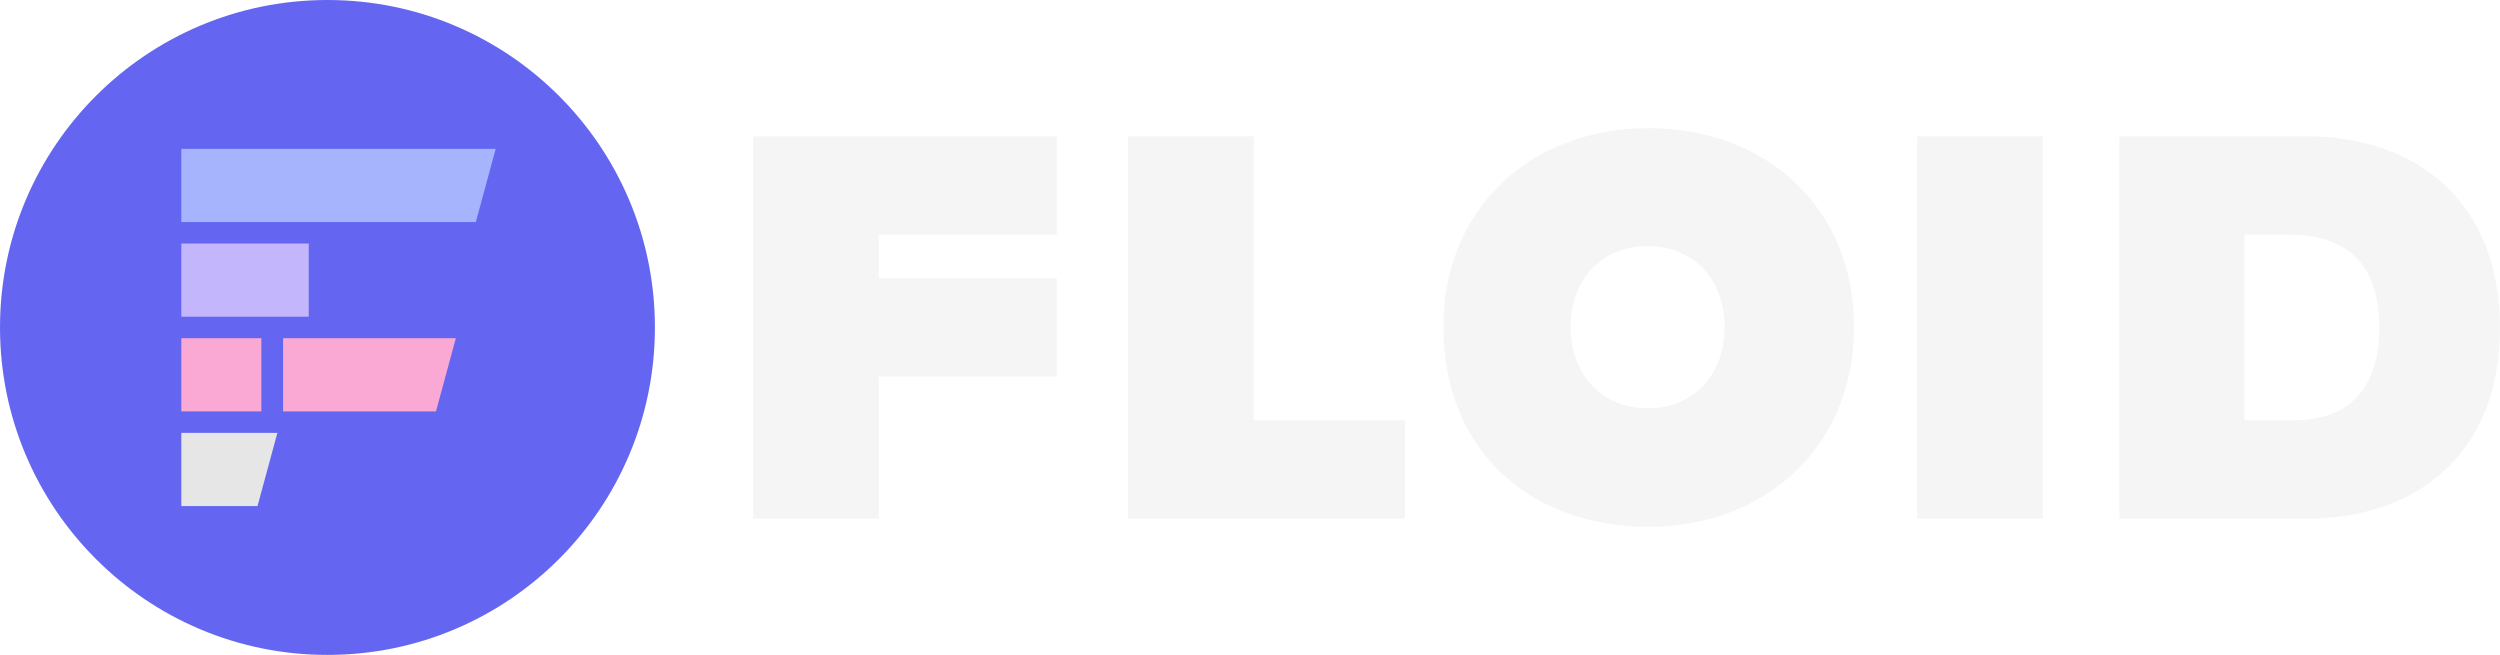
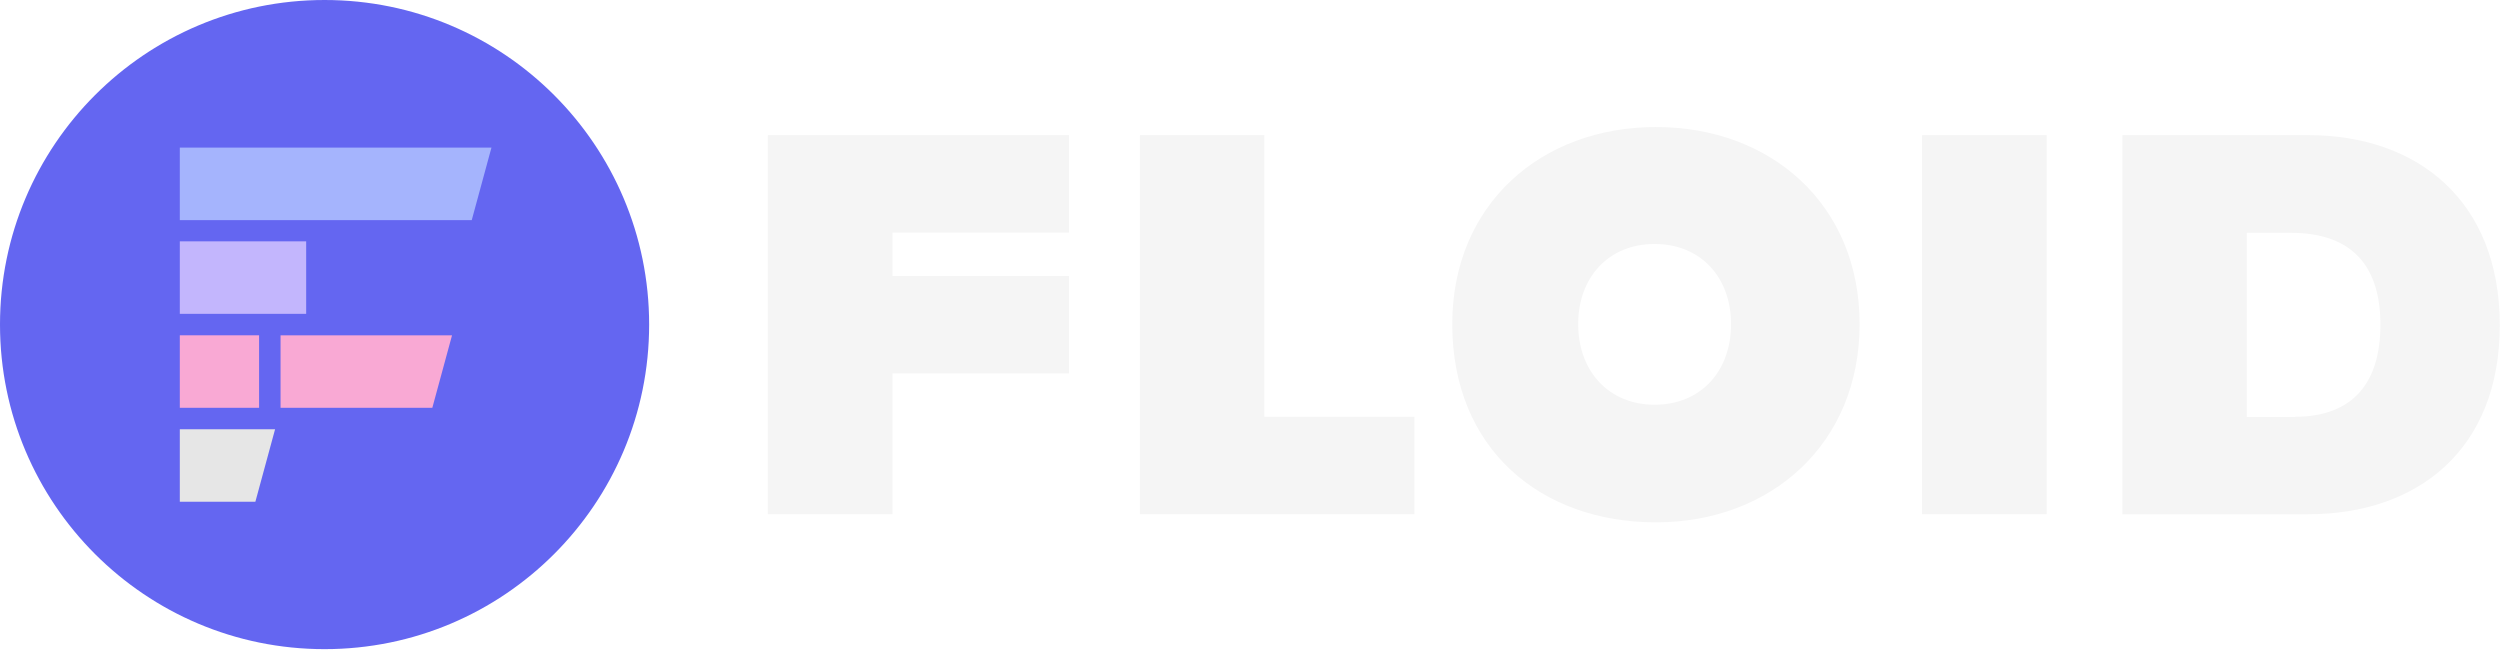
- <svg xmlns="http://www.w3.org/2000/svg" id="Layer_2" data-name="Layer 2" viewBox="0 0 1131.75 296.49">
+ <svg xmlns="http://www.w3.org/2000/svg" id="Layer_2" version="1.1" viewBox="0 0 1141.5 296.5">
  <defs>
    <style>
-       .cls-1 {
-         fill: none;
-       }
- 
-       .cls-2 {
+       .st0 {
        fill: #6466f1;
      }

-       .cls-3 {
-         fill: #f5f5f5;
-       }
- 
-       .cls-4 {
+       .st1 {
        fill: #c3b6fd;
      }

-       .cls-5 {
+       .st2 {
        fill: #e6e6e6;
      }

-       .cls-6 {
+       .st3 {
        fill: #f9a9d4;
      }

-       .cls-7 {
+       .st4 {
        fill: #a5b4fd;
+       }
+ 
+       .st5 {
+         fill: #f5f5f5;
      }
    </style>
  </defs>
-   <g id="Layer_1-2" data-name="Layer 1">
+   <g id="Layer_1-2">
    <g>
-       <path class="cls-3" d="M340.98,61.72h137.45v44.5h-80.59v19.78h80.59v44.5h-80.59v64.27h-56.86V61.72Z" />
-       <path class="cls-3" d="M510.68,61.72h56.86v128.55h68.48v44.5h-125.34V61.72Z" />
-       <path class="cls-3" d="M653.43,147.99c0-54.63,40.54-89.98,92.95-89.98s92.95,35.35,92.95,89.98-40.54,90.48-92.95,90.48-92.95-33.37-92.95-90.48ZM780.74,147.99c0-21.26-13.84-36.59-34.86-36.59s-34.86,15.33-34.86,36.59,13.84,36.84,34.86,36.84,34.86-15.33,34.86-36.84Z" />
-       <path class="cls-3" d="M867.87,61.72h56.86v173.05h-56.86V61.72Z" />
-       <path class="cls-3" d="M959.44,61.72h84.79c49.94,0,87.51,29.91,87.51,86.77s-37.58,86.28-87.51,86.28h-84.79V61.72ZM1038.05,190.27c27.19,0,39.06-16.32,39.06-42.03s-11.87-42.03-41.04-42.03h-20.02v84.05h22Z" />
+       <path class="st5" d="M350.7,61.7h137.4v44.5h-80.6v19.8h80.6v44.5h-80.6v64.3h-56.9V61.7h0Z" />
+       <path class="st5" d="M520.4,61.7h56.9v128.6h68.5v44.5h-125.3V61.7h0Z" />
+       <path class="st5" d="M663.1,148c0-54.6,40.5-90,93-90s93,35.3,93,90-40.5,90.5-93,90.5-93-33.4-93-90.5h0ZM790.4,148c0-21.3-13.8-36.6-34.9-36.6s-34.9,15.3-34.9,36.6,13.8,36.8,34.9,36.8,34.9-15.3,34.9-36.8Z" />
+       <path class="st5" d="M877.6,61.7h56.9v173.1h-56.9V61.7Z" />
+       <path class="st5" d="M969.1,61.7h84.8c49.9,0,87.5,29.9,87.5,86.8s-37.6,86.3-87.5,86.3h-84.8V61.7ZM1047.8,190.3c27.2,0,39.1-16.3,39.1-42s-11.9-42-41-42h-20v84.1h22Z" />
    </g>
    <g>
-       <circle class="cls-2" cx="148.24" cy="148.24" r="148.24" />
+       <circle class="st0" cx="148.2" cy="148.2" r="148.2" />
      <g>
-         <polygon class="cls-7" points="215.41 100.52 82.08 100.52 82.08 67.4 224.4 67.4 215.41 100.52" />
-         <rect class="cls-4" x="82.08" y="110.25" width="57.69" height="33.12" />
-         <polygon class="cls-5" points="116.58 229.09 82.08 229.09 82.08 195.96 125.57 195.96 116.58 229.09" />
-         <polygon class="cls-6" points="197.37 186.23 128.15 186.23 128.15 153.11 206.36 153.11 197.37 186.23" />
-         <rect class="cls-6" x="82.08" y="153.11" width="36.23" height="33.12" />
-         <line class="cls-1" x1="151.49" y1="100.52" x2="116.58" y2="229.09" />
+         <polygon class="st4" points="215.4 100.5 82.1 100.5 82.1 67.4 224.4 67.4 215.4 100.5" />
+         <rect class="st1" x="82.1" y="110.2" width="57.7" height="33.1" />
+         <polygon class="st2" points="116.6 229.1 82.1 229.1 82.1 196 125.6 196 116.6 229.1" />
+         <polygon class="st3" points="197.4 186.2 128.1 186.2 128.1 153.1 206.4 153.1 197.4 186.2" />
+         <rect class="st3" x="82.1" y="153.1" width="36.2" height="33.1" />
      </g>
    </g>
  </g>
</svg>
